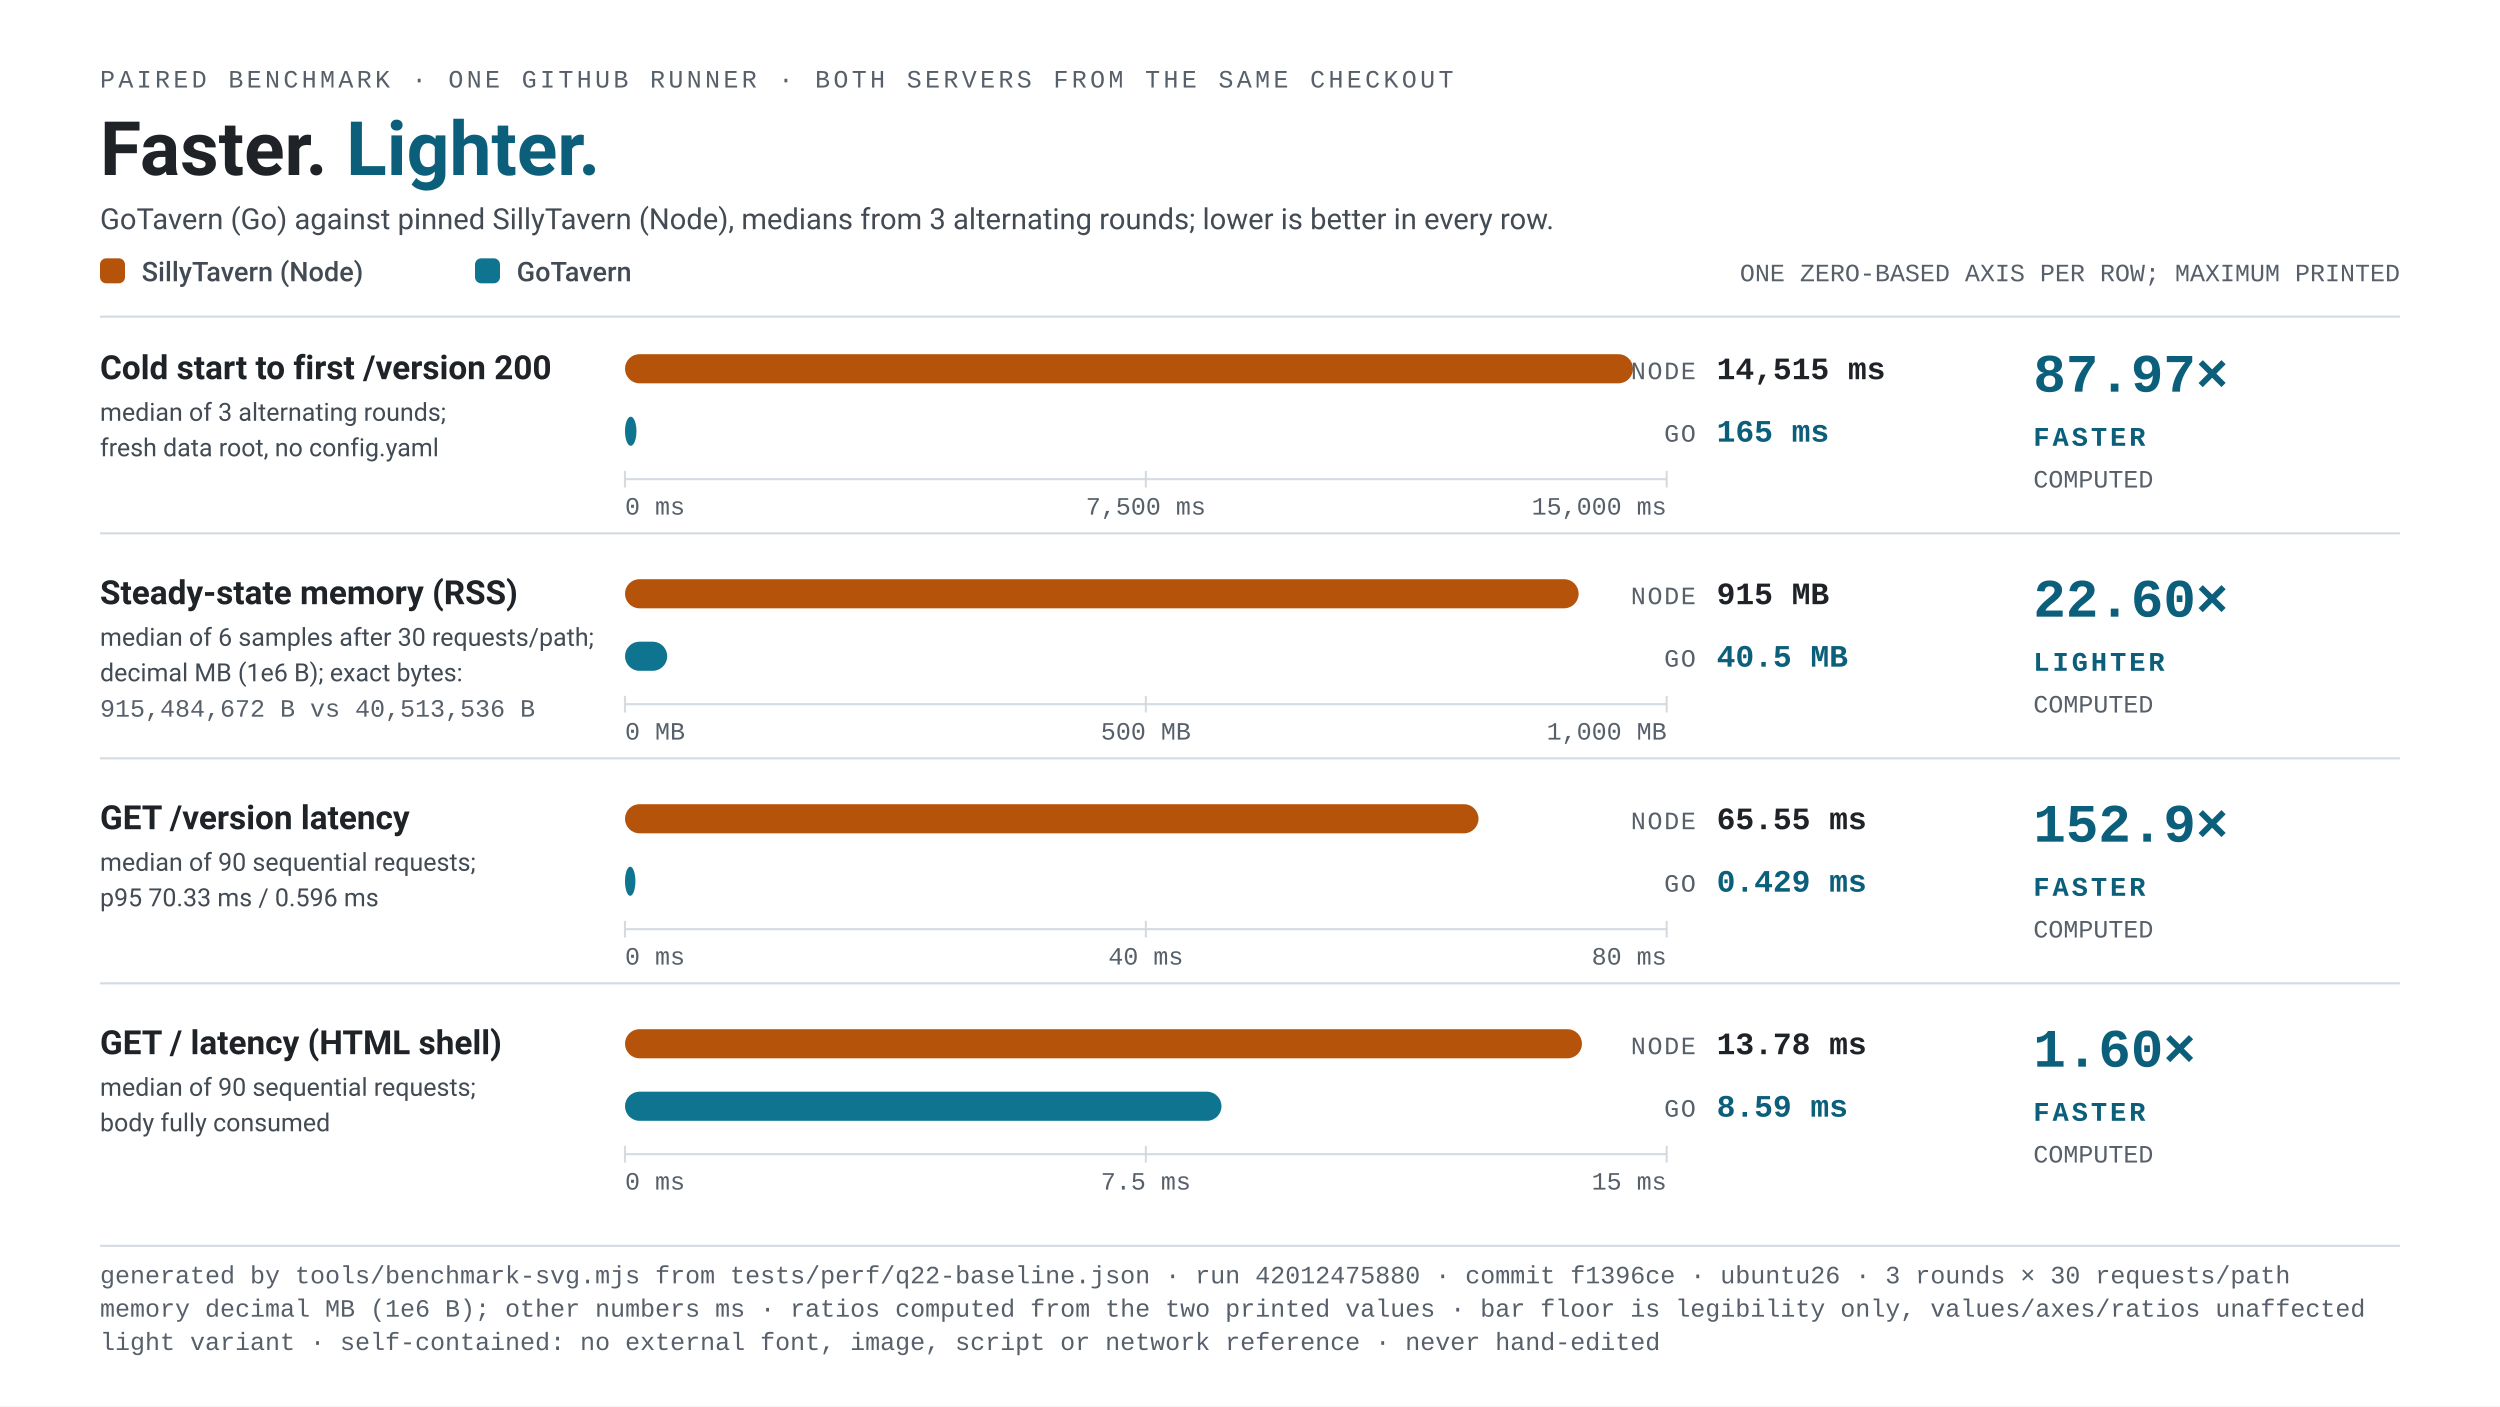
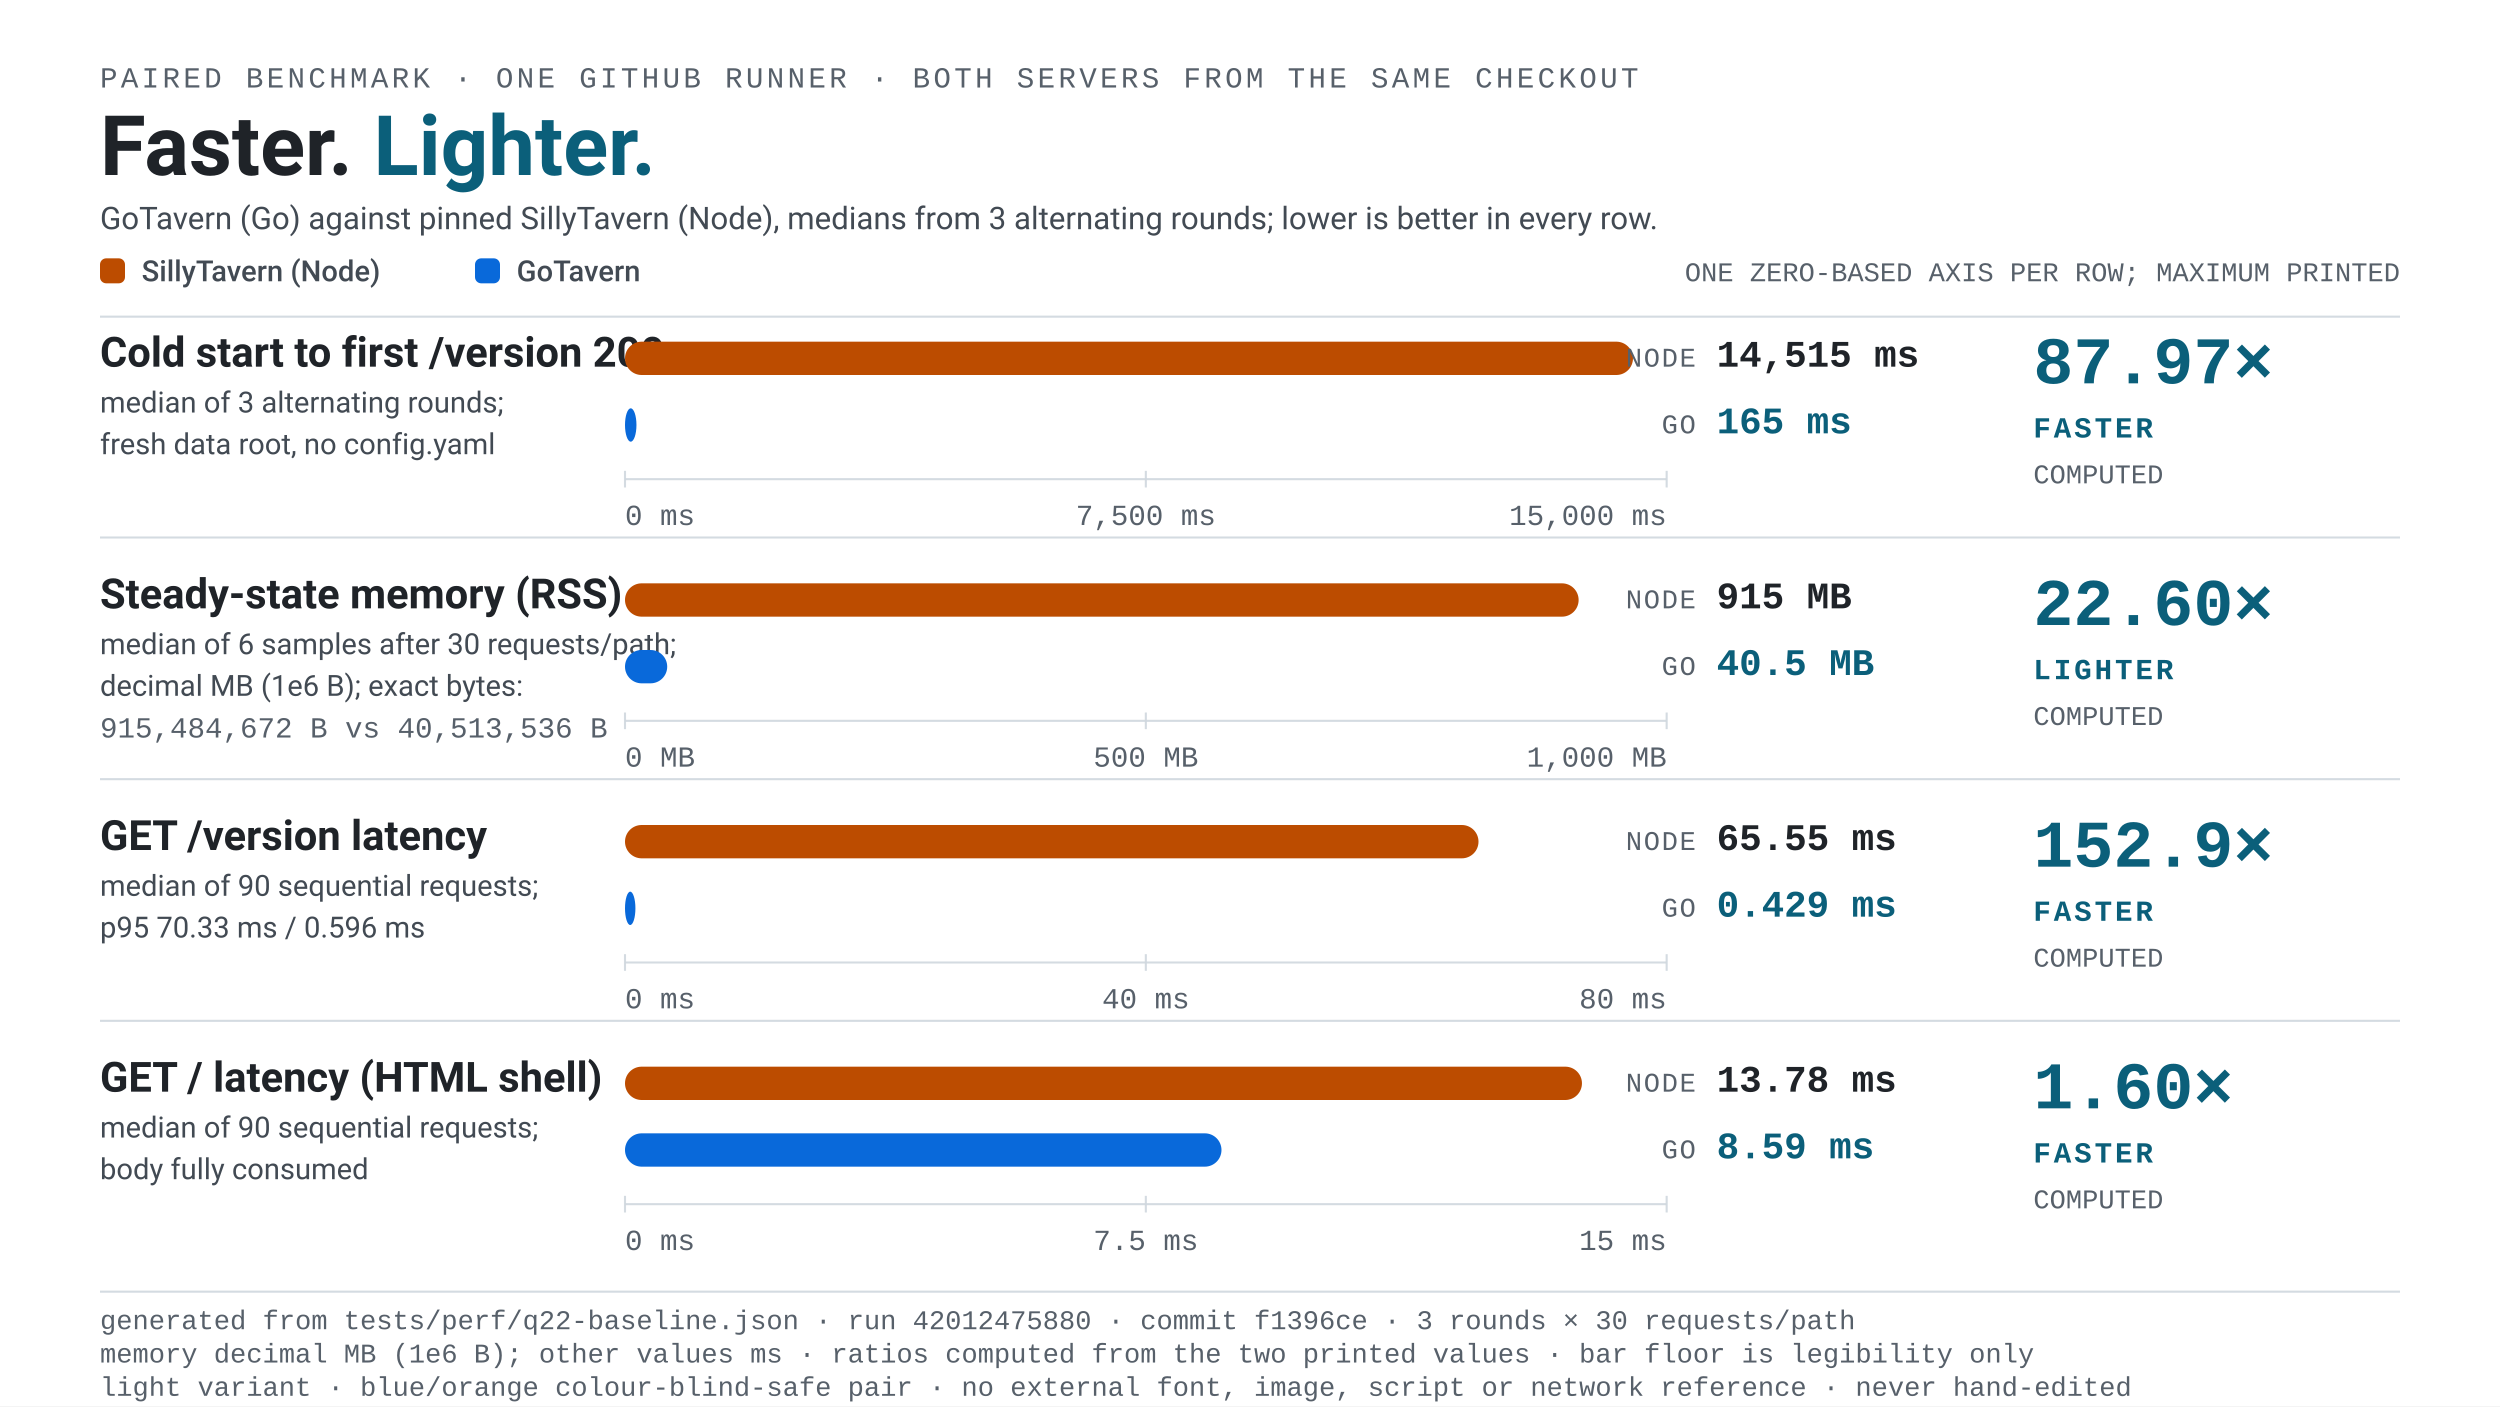
<svg xmlns="http://www.w3.org/2000/svg" width="1200" height="675" viewBox="0 0 1200 675" role="img" aria-labelledby="benchmarkTitle benchmarkDesc">
  <style>
    .page { fill: #ffffff; }
-     .kicker { font: 400 12px ui-monospace, "SF Mono", "SFMono-Regular", Menlo, Consolas, "Liberation Mono", monospace; letter-spacing: 1.6px; fill: #57606a; }
-     .headline { font: 700 36px -apple-system, BlinkMacSystemFont, "Segoe UI", Roboto, "Helvetica Neue", Arial, sans-serif; fill: #1f2328; }
-     .headline-accent { font: 700 36px -apple-system, BlinkMacSystemFont, "Segoe UI", Roboto, "Helvetica Neue", Arial, sans-serif; fill: #0b5f7a; }
-     .subtitle { font: 400 14px -apple-system, BlinkMacSystemFont, "Segoe UI", Roboto, "Helvetica Neue", Arial, sans-serif; fill: #424a53; }
-     .legend { font: 500 13px -apple-system, BlinkMacSystemFont, "Segoe UI", Roboto, "Helvetica Neue", Arial, sans-serif; fill: #424a53; }
-     .legend-note { font: 400 12px ui-monospace, "SF Mono", "SFMono-Regular", Menlo, Consolas, "Liberation Mono", monospace; fill: #57606a; }
-     .row-label { font: 600 16px -apple-system, BlinkMacSystemFont, "Segoe UI", Roboto, "Helvetica Neue", Arial, sans-serif; fill: #1f2328; }
-     .row-note { font: 400 12px -apple-system, BlinkMacSystemFont, "Segoe UI", Roboto, "Helvetica Neue", Arial, sans-serif; fill: #424a53; }
-     .row-exact { font: 400 12px ui-monospace, "SF Mono", "SFMono-Regular", Menlo, Consolas, "Liberation Mono", monospace; fill: #57606a; }
-     .subject-tag { font: 400 12px ui-monospace, "SF Mono", "SFMono-Regular", Menlo, Consolas, "Liberation Mono", monospace; letter-spacing: 0.8px; fill: #57606a; }
-     .value { font: 600 15px ui-monospace, "SF Mono", "SFMono-Regular", Menlo, Consolas, "Liberation Mono", monospace; }
+     .kicker { font: 400 14px ui-monospace, "SF Mono", "SFMono-Regular", Menlo, Consolas, "Liberation Mono", monospace; letter-spacing: 1.6px; fill: #57606a; }
+     .headline { font: 700 40px -apple-system, BlinkMacSystemFont, "Segoe UI", Roboto, "Helvetica Neue", Arial, sans-serif; fill: #1f2328; }
+     .headline-accent { font: 700 40px -apple-system, BlinkMacSystemFont, "Segoe UI", Roboto, "Helvetica Neue", Arial, sans-serif; fill: #0b5f7a; }
+     .subtitle { font: 400 15px -apple-system, BlinkMacSystemFont, "Segoe UI", Roboto, "Helvetica Neue", Arial, sans-serif; fill: #424a53; }
+     .legend { font: 500 14px -apple-system, BlinkMacSystemFont, "Segoe UI", Roboto, "Helvetica Neue", Arial, sans-serif; fill: #424a53; }
+     .legend-note { font: 400 13px ui-monospace, "SF Mono", "SFMono-Regular", Menlo, Consolas, "Liberation Mono", monospace; fill: #57606a; }
+     .row-label { font: 600 20px -apple-system, BlinkMacSystemFont, "Segoe UI", Roboto, "Helvetica Neue", Arial, sans-serif; fill: #1f2328; }
+     .row-note { font: 400 14px -apple-system, BlinkMacSystemFont, "Segoe UI", Roboto, "Helvetica Neue", Arial, sans-serif; fill: #424a53; }
+     .row-exact { font: 400 14px ui-monospace, "SF Mono", "SFMono-Regular", Menlo, Consolas, "Liberation Mono", monospace; fill: #57606a; }
+     .subject-tag { font: 400 13px ui-monospace, "SF Mono", "SFMono-Regular", Menlo, Consolas, "Liberation Mono", monospace; letter-spacing: 0.8px; fill: #57606a; }
+     .value { font: 600 18px ui-monospace, "SF Mono", "SFMono-Regular", Menlo, Consolas, "Liberation Mono", monospace; }
    .value-pinned { fill: #1f2328; }
    .value-go { fill: #0b5f7a; }
-     .axis-tick { font: 400 12px ui-monospace, "SF Mono", "SFMono-Regular", Menlo, Consolas, "Liberation Mono", monospace; fill: #57606a; }
-     .ratio { font: 700 26px ui-monospace, "SF Mono", "SFMono-Regular", Menlo, Consolas, "Liberation Mono", monospace; fill: #0b5f7a; }
-     .verdict { font: 700 13px ui-monospace, "SF Mono", "SFMono-Regular", Menlo, Consolas, "Liberation Mono", monospace; letter-spacing: 1.4px; fill: #0b5f7a; }
-     .footer { font: 400 12px ui-monospace, "SF Mono", "SFMono-Regular", Menlo, Consolas, "Liberation Mono", monospace; fill: #57606a; }
+     .axis-tick { font: 400 14px ui-monospace, "SF Mono", "SFMono-Regular", Menlo, Consolas, "Liberation Mono", monospace; fill: #57606a; }
+     .ratio { font: 700 32px ui-monospace, "SF Mono", "SFMono-Regular", Menlo, Consolas, "Liberation Mono", monospace; fill: #0b5f7a; }
+     .verdict { font: 700 14px ui-monospace, "SF Mono", "SFMono-Regular", Menlo, Consolas, "Liberation Mono", monospace; letter-spacing: 1.4px; fill: #0b5f7a; }
+     .footer { font: 400 13px ui-monospace, "SF Mono", "SFMono-Regular", Menlo, Consolas, "Liberation Mono", monospace; fill: #57606a; }
    .hairline { stroke: #d0d7de; stroke-opacity: 0.9; stroke-width: 1; }
    .tick { stroke: #d0d7de; stroke-opacity: 0.9; stroke-width: 1; }
-     .bar-pinned { fill: #b45309; }
-     .bar-go { fill: #0e7490; }
+     .bar-pinned { fill: #bc4c00; }
+     .bar-go { fill: #0969da; }
  </style>
  <rect class="page" x="0" y="0" width="1200" height="675" />
  <text class="kicker" x="48" y="42">PAIRED BENCHMARK · ONE GITHUB RUNNER · BOTH SERVERS FROM THE SAME CHECKOUT</text>
  <text class="headline" x="48" y="84">Faster. <tspan class="headline-accent">Lighter.</tspan>
  </text>
  <text class="subtitle" x="48" y="110">GoTavern (Go) against pinned SillyTavern (Node), medians from 3 alternating rounds; lower is better in every row.</text>
  <rect x="48" y="124" width="12" height="12" rx="3" class="bar-pinned" />
  <text class="legend" x="68" y="135">SillyTavern (Node)</text>
  <rect x="228" y="124" width="12" height="12" rx="3" class="bar-go" />
  <text class="legend" x="248" y="135">GoTavern</text>
  <text class="legend-note" x="1152" y="135" text-anchor="end">ONE ZERO-BASED AXIS PER ROW; MAXIMUM PRINTED</text>
  <line class="hairline" x1="48" y1="152" x2="1152" y2="152" />
-   <text class="row-label" x="48" y="182">Cold start to first /version 200</text>
-   <text class="row-note" x="48" y="202">median of 3 alternating rounds;</text>
-   <text class="row-note" x="48" y="219">fresh data root, no config.yaml</text>
-   <rect x="300" y="170" width="483.83" height="14" rx="7" class="bar-pinned" />
-   <rect x="300" y="200" width="5.50" height="14" rx="7" class="bar-go" />
+   <text class="row-label" x="48" y="176">Cold start to first /version 200</text>
+   <text class="row-note" x="48" y="198">median of 3 alternating rounds;</text>
+   <text class="row-note" x="48" y="218">fresh data root, no config.yaml</text>
+   <rect x="300" y="164" width="483.83" height="16" rx="8" class="bar-pinned" />
+   <rect x="300" y="196" width="5.50" height="16" rx="8" class="bar-go" />
  <line class="tick" x1="300" y1="230" x2="800" y2="230" />
  <line class="tick" x1="300" y1="226" x2="300" y2="234" />
  <line class="tick" x1="550" y1="226" x2="550" y2="234" />
  <line class="tick" x1="800" y1="226" x2="800" y2="234" />
-   <text class="axis-tick" x="300" y="247">0 ms</text>
-   <text class="axis-tick" x="550" y="247" text-anchor="middle">7,500 ms</text>
-   <text class="axis-tick" x="800" y="247" text-anchor="end">15,000 ms</text>
-   <text class="subject-tag" x="814" y="182" text-anchor="end">NODE</text>
-   <text class="value value-pinned" x="824" y="182">14,515 ms</text>
-   <text class="subject-tag" x="814" y="212" text-anchor="end">GO</text>
-   <text class="value value-go" x="824" y="212">165 ms</text>
-   <text class="ratio" x="976" y="188">87.97×</text>
-   <text class="verdict" x="976" y="214">FASTER</text>
-   <text class="legend-note" x="976" y="234">COMPUTED</text>
-   <line class="hairline" x1="48" y1="256" x2="1152" y2="256" />
-   <text class="row-label" x="48" y="290">Steady-state memory (RSS)</text>
-   <text class="row-note" x="48" y="310">median of 6 samples after 30 requests/path;</text>
-   <text class="row-note" x="48" y="327">decimal MB (1e6 B); exact bytes:</text>
-   <text class="row-exact" x="48" y="344">915,484,672 B vs 40,513,536 B</text>
-   <rect x="300" y="278" width="457.74" height="14" rx="7" class="bar-pinned" />
-   <rect x="300" y="308" width="20.26" height="14" rx="7" class="bar-go" />
-   <line class="tick" x1="300" y1="338" x2="800" y2="338" />
-   <line class="tick" x1="300" y1="334" x2="300" y2="342" />
-   <line class="tick" x1="550" y1="334" x2="550" y2="342" />
-   <line class="tick" x1="800" y1="334" x2="800" y2="342" />
-   <text class="axis-tick" x="300" y="355">0 MB</text>
-   <text class="axis-tick" x="550" y="355" text-anchor="middle">500 MB</text>
-   <text class="axis-tick" x="800" y="355" text-anchor="end">1,000 MB</text>
-   <text class="subject-tag" x="814" y="290" text-anchor="end">NODE</text>
-   <text class="value value-pinned" x="824" y="290">915 MB</text>
-   <text class="subject-tag" x="814" y="320" text-anchor="end">GO</text>
-   <text class="value value-go" x="824" y="320">40.5 MB</text>
-   <text class="ratio" x="976" y="296">22.60×</text>
-   <text class="verdict" x="976" y="322">LIGHTER</text>
-   <text class="legend-note" x="976" y="342">COMPUTED</text>
-   <line class="hairline" x1="48" y1="364" x2="1152" y2="364" />
-   <text class="row-label" x="48" y="398">GET /version latency</text>
-   <text class="row-note" x="48" y="418">median of 90 sequential requests;</text>
-   <text class="row-note" x="48" y="435">p95 70.33 ms / 0.596 ms</text>
-   <rect x="300" y="386" width="409.68" height="14" rx="7" class="bar-pinned" />
-   <rect x="300" y="416" width="5.00" height="14" rx="7" class="bar-go" />
-   <line class="tick" x1="300" y1="446" x2="800" y2="446" />
-   <line class="tick" x1="300" y1="442" x2="300" y2="450" />
-   <line class="tick" x1="550" y1="442" x2="550" y2="450" />
-   <line class="tick" x1="800" y1="442" x2="800" y2="450" />
-   <text class="axis-tick" x="300" y="463">0 ms</text>
-   <text class="axis-tick" x="550" y="463" text-anchor="middle">40 ms</text>
-   <text class="axis-tick" x="800" y="463" text-anchor="end">80 ms</text>
-   <text class="subject-tag" x="814" y="398" text-anchor="end">NODE</text>
-   <text class="value value-pinned" x="824" y="398">65.55 ms</text>
-   <text class="subject-tag" x="814" y="428" text-anchor="end">GO</text>
-   <text class="value value-go" x="824" y="428">0.429 ms</text>
-   <text class="ratio" x="976" y="404">152.9×</text>
-   <text class="verdict" x="976" y="430">FASTER</text>
-   <text class="legend-note" x="976" y="450">COMPUTED</text>
-   <line class="hairline" x1="48" y1="472" x2="1152" y2="472" />
-   <text class="row-label" x="48" y="506">GET / latency (HTML shell)</text>
-   <text class="row-note" x="48" y="526">median of 90 sequential requests;</text>
-   <text class="row-note" x="48" y="543">body fully consumed</text>
-   <rect x="300" y="494" width="459.34" height="14" rx="7" class="bar-pinned" />
-   <rect x="300" y="524" width="286.31" height="14" rx="7" class="bar-go" />
-   <line class="tick" x1="300" y1="554" x2="800" y2="554" />
-   <line class="tick" x1="300" y1="550" x2="300" y2="558" />
-   <line class="tick" x1="550" y1="550" x2="550" y2="558" />
-   <line class="tick" x1="800" y1="550" x2="800" y2="558" />
-   <text class="axis-tick" x="300" y="571">0 ms</text>
-   <text class="axis-tick" x="550" y="571" text-anchor="middle">7.5 ms</text>
-   <text class="axis-tick" x="800" y="571" text-anchor="end">15 ms</text>
-   <text class="subject-tag" x="814" y="506" text-anchor="end">NODE</text>
-   <text class="value value-pinned" x="824" y="506">13.78 ms</text>
-   <text class="subject-tag" x="814" y="536" text-anchor="end">GO</text>
-   <text class="value value-go" x="824" y="536">8.59 ms</text>
-   <text class="ratio" x="976" y="512">1.60×</text>
-   <text class="verdict" x="976" y="538">FASTER</text>
-   <text class="legend-note" x="976" y="558">COMPUTED</text>
-   <line class="hairline" x1="48" y1="598" x2="1152" y2="598" />
-   <text class="footer" x="48" y="616">generated by tools/benchmark-svg.mjs from tests/perf/q22-baseline.json · run 42012475880 · commit f1396ce · ubuntu26 · 3 rounds × 30 requests/path</text>
-   <text class="footer" x="48" y="632">memory decimal MB (1e6 B); other numbers ms · ratios computed from the two printed values · bar floor is legibility only, values/axes/ratios unaffected</text>
-   <text class="footer" x="48" y="648">light variant · self-contained: no external font, image, script or network reference · never hand-edited</text>
+   <text class="axis-tick" x="300" y="252">0 ms</text>
+   <text class="axis-tick" x="550" y="252" text-anchor="middle">7,500 ms</text>
+   <text class="axis-tick" x="800" y="252" text-anchor="end">15,000 ms</text>
+   <text class="subject-tag" x="814" y="176" text-anchor="end">NODE</text>
+   <text class="value value-pinned" x="824" y="176">14,515 ms</text>
+   <text class="subject-tag" x="814" y="208" text-anchor="end">GO</text>
+   <text class="value value-go" x="824" y="208">165 ms</text>
+   <text class="ratio" x="976" y="184">87.97×</text>
+   <text class="verdict" x="976" y="210">FASTER</text>
+   <text class="legend-note" x="976" y="232">COMPUTED</text>
+   <line class="hairline" x1="48" y1="258" x2="1152" y2="258" />
+   <text class="row-label" x="48" y="292">Steady-state memory (RSS)</text>
+   <text class="row-note" x="48" y="314">median of 6 samples after 30 requests/path;</text>
+   <text class="row-note" x="48" y="334">decimal MB (1e6 B); exact bytes:</text>
+   <text class="row-exact" x="48" y="354">915,484,672 B vs 40,513,536 B</text>
+   <rect x="300" y="280" width="457.74" height="16" rx="8" class="bar-pinned" />
+   <rect x="300" y="312" width="20.26" height="16" rx="8" class="bar-go" />
+   <line class="tick" x1="300" y1="346" x2="800" y2="346" />
+   <line class="tick" x1="300" y1="342" x2="300" y2="350" />
+   <line class="tick" x1="550" y1="342" x2="550" y2="350" />
+   <line class="tick" x1="800" y1="342" x2="800" y2="350" />
+   <text class="axis-tick" x="300" y="368">0 MB</text>
+   <text class="axis-tick" x="550" y="368" text-anchor="middle">500 MB</text>
+   <text class="axis-tick" x="800" y="368" text-anchor="end">1,000 MB</text>
+   <text class="subject-tag" x="814" y="292" text-anchor="end">NODE</text>
+   <text class="value value-pinned" x="824" y="292">915 MB</text>
+   <text class="subject-tag" x="814" y="324" text-anchor="end">GO</text>
+   <text class="value value-go" x="824" y="324">40.5 MB</text>
+   <text class="ratio" x="976" y="300">22.60×</text>
+   <text class="verdict" x="976" y="326">LIGHTER</text>
+   <text class="legend-note" x="976" y="348">COMPUTED</text>
+   <line class="hairline" x1="48" y1="374" x2="1152" y2="374" />
+   <text class="row-label" x="48" y="408">GET /version latency</text>
+   <text class="row-note" x="48" y="430">median of 90 sequential requests;</text>
+   <text class="row-note" x="48" y="450">p95 70.33 ms / 0.596 ms</text>
+   <rect x="300" y="396" width="409.68" height="16" rx="8" class="bar-pinned" />
+   <rect x="300" y="428" width="5.00" height="16" rx="8" class="bar-go" />
+   <line class="tick" x1="300" y1="462" x2="800" y2="462" />
+   <line class="tick" x1="300" y1="458" x2="300" y2="466" />
+   <line class="tick" x1="550" y1="458" x2="550" y2="466" />
+   <line class="tick" x1="800" y1="458" x2="800" y2="466" />
+   <text class="axis-tick" x="300" y="484">0 ms</text>
+   <text class="axis-tick" x="550" y="484" text-anchor="middle">40 ms</text>
+   <text class="axis-tick" x="800" y="484" text-anchor="end">80 ms</text>
+   <text class="subject-tag" x="814" y="408" text-anchor="end">NODE</text>
+   <text class="value value-pinned" x="824" y="408">65.55 ms</text>
+   <text class="subject-tag" x="814" y="440" text-anchor="end">GO</text>
+   <text class="value value-go" x="824" y="440">0.429 ms</text>
+   <text class="ratio" x="976" y="416">152.9×</text>
+   <text class="verdict" x="976" y="442">FASTER</text>
+   <text class="legend-note" x="976" y="464">COMPUTED</text>
+   <line class="hairline" x1="48" y1="490" x2="1152" y2="490" />
+   <text class="row-label" x="48" y="524">GET / latency (HTML shell)</text>
+   <text class="row-note" x="48" y="546">median of 90 sequential requests;</text>
+   <text class="row-note" x="48" y="566">body fully consumed</text>
+   <rect x="300" y="512" width="459.34" height="16" rx="8" class="bar-pinned" />
+   <rect x="300" y="544" width="286.31" height="16" rx="8" class="bar-go" />
+   <line class="tick" x1="300" y1="578" x2="800" y2="578" />
+   <line class="tick" x1="300" y1="574" x2="300" y2="582" />
+   <line class="tick" x1="550" y1="574" x2="550" y2="582" />
+   <line class="tick" x1="800" y1="574" x2="800" y2="582" />
+   <text class="axis-tick" x="300" y="600">0 ms</text>
+   <text class="axis-tick" x="550" y="600" text-anchor="middle">7.5 ms</text>
+   <text class="axis-tick" x="800" y="600" text-anchor="end">15 ms</text>
+   <text class="subject-tag" x="814" y="524" text-anchor="end">NODE</text>
+   <text class="value value-pinned" x="824" y="524">13.78 ms</text>
+   <text class="subject-tag" x="814" y="556" text-anchor="end">GO</text>
+   <text class="value value-go" x="824" y="556">8.59 ms</text>
+   <text class="ratio" x="976" y="532">1.60×</text>
+   <text class="verdict" x="976" y="558">FASTER</text>
+   <text class="legend-note" x="976" y="580">COMPUTED</text>
+   <line class="hairline" x1="48" y1="620" x2="1152" y2="620" />
+   <text class="footer" x="48" y="638">generated from tests/perf/q22-baseline.json · run 42012475880 · commit f1396ce · 3 rounds × 30 requests/path</text>
+   <text class="footer" x="48" y="654">memory decimal MB (1e6 B); other values ms · ratios computed from the two printed values · bar floor is legibility only</text>
+   <text class="footer" x="48" y="670">light variant · blue/orange colour-blind-safe pair · no external font, image, script or network reference · never hand-edited</text>
</svg>
